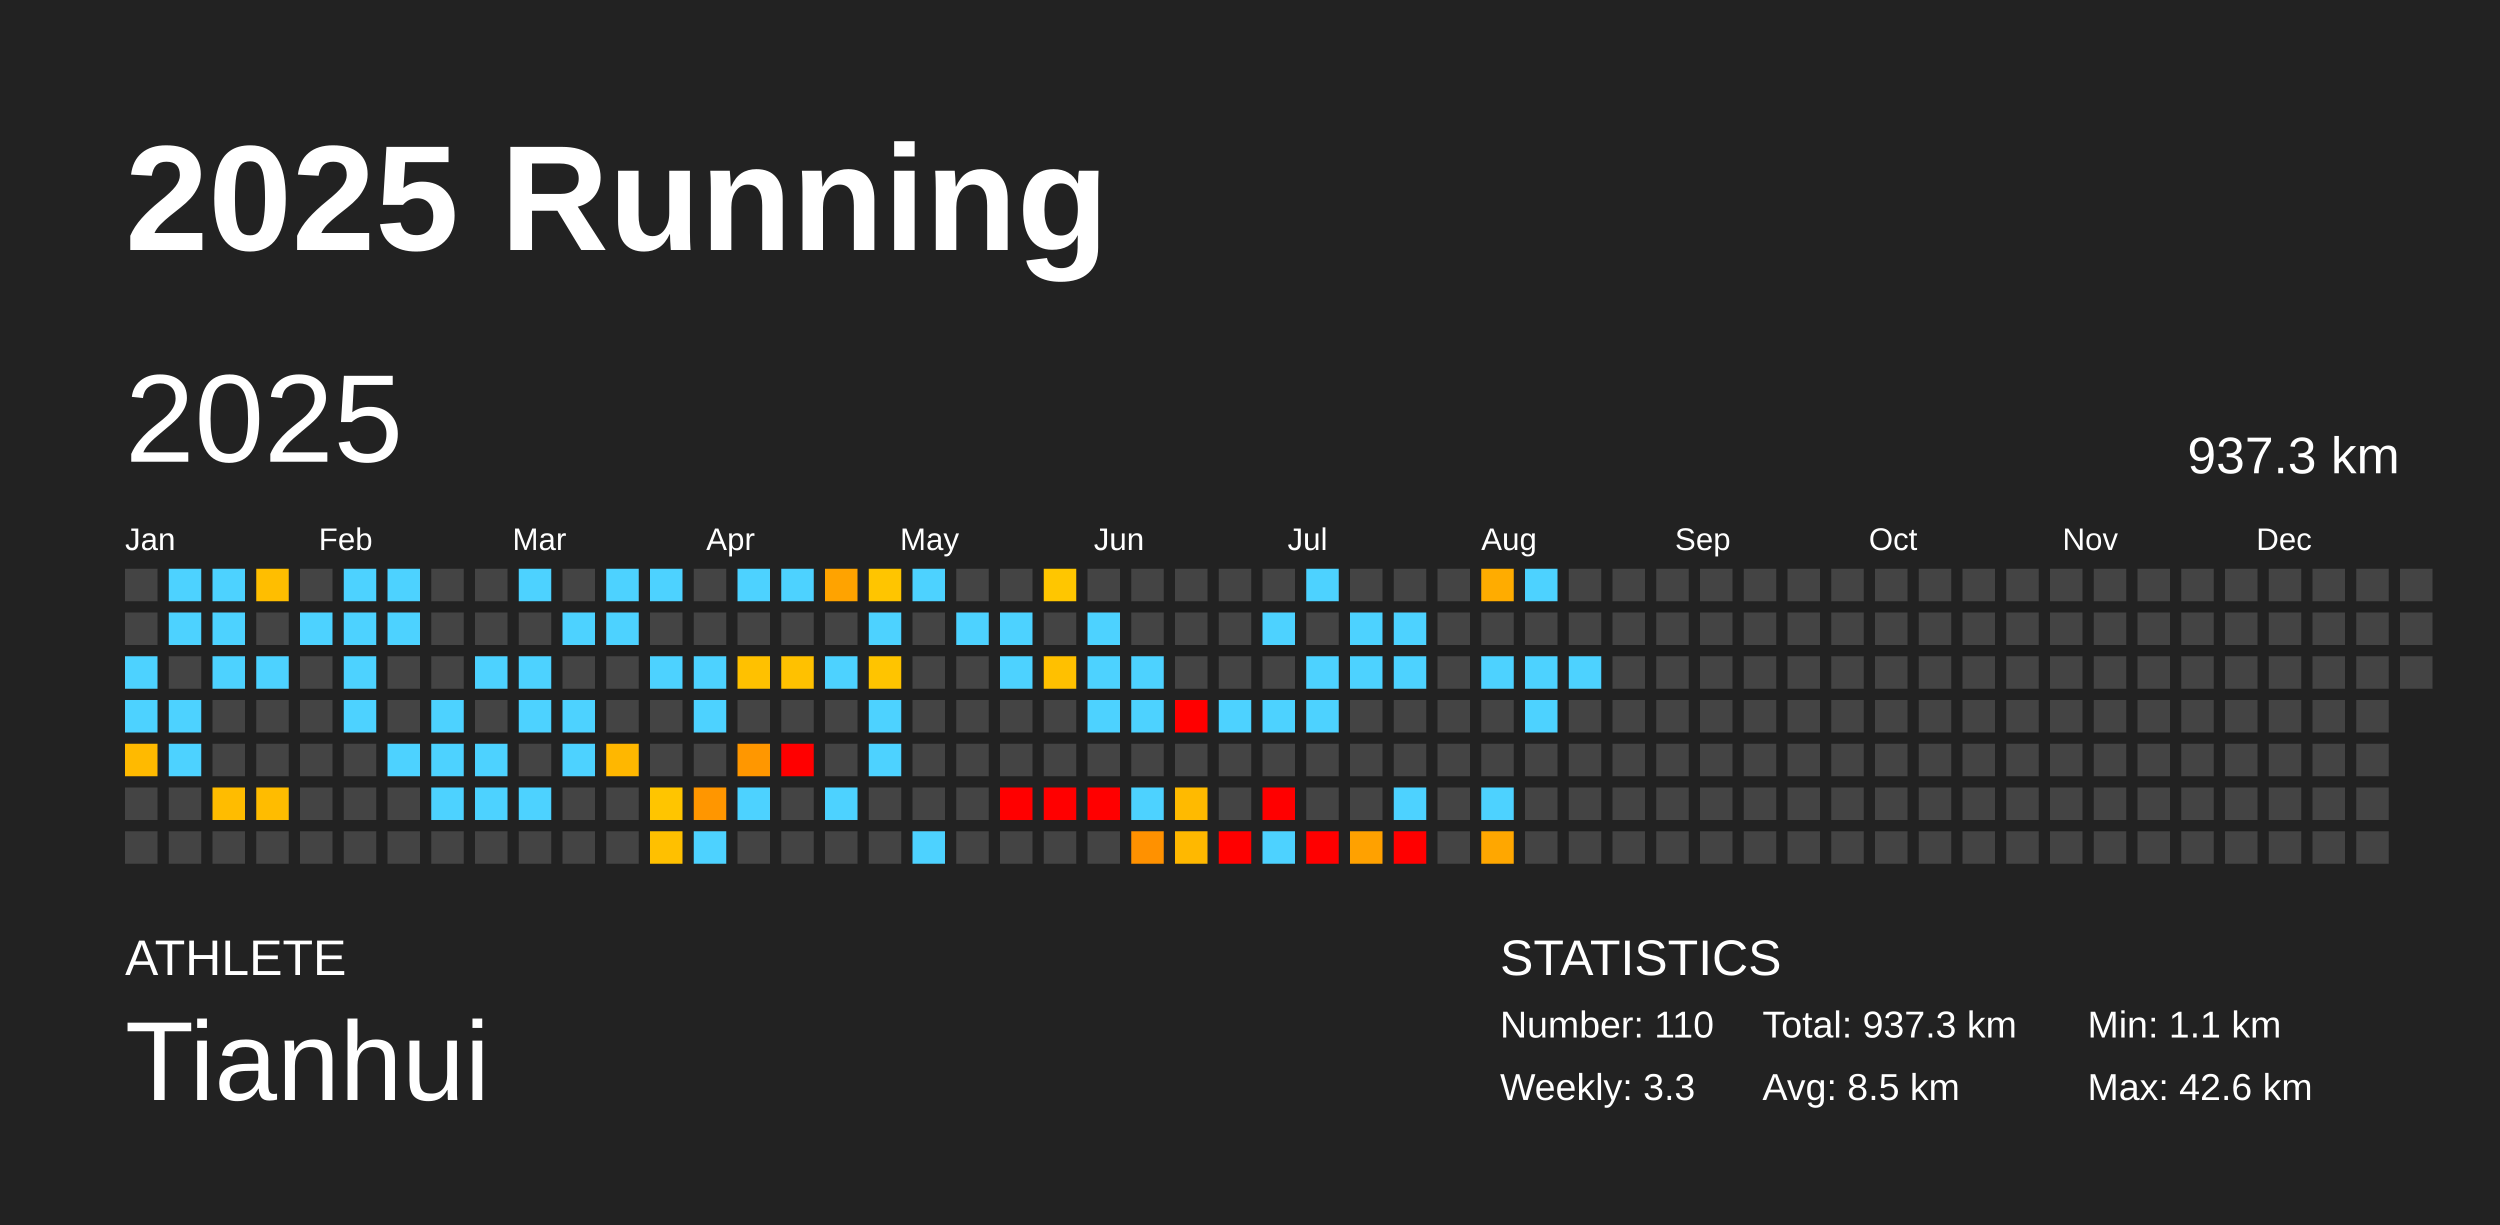
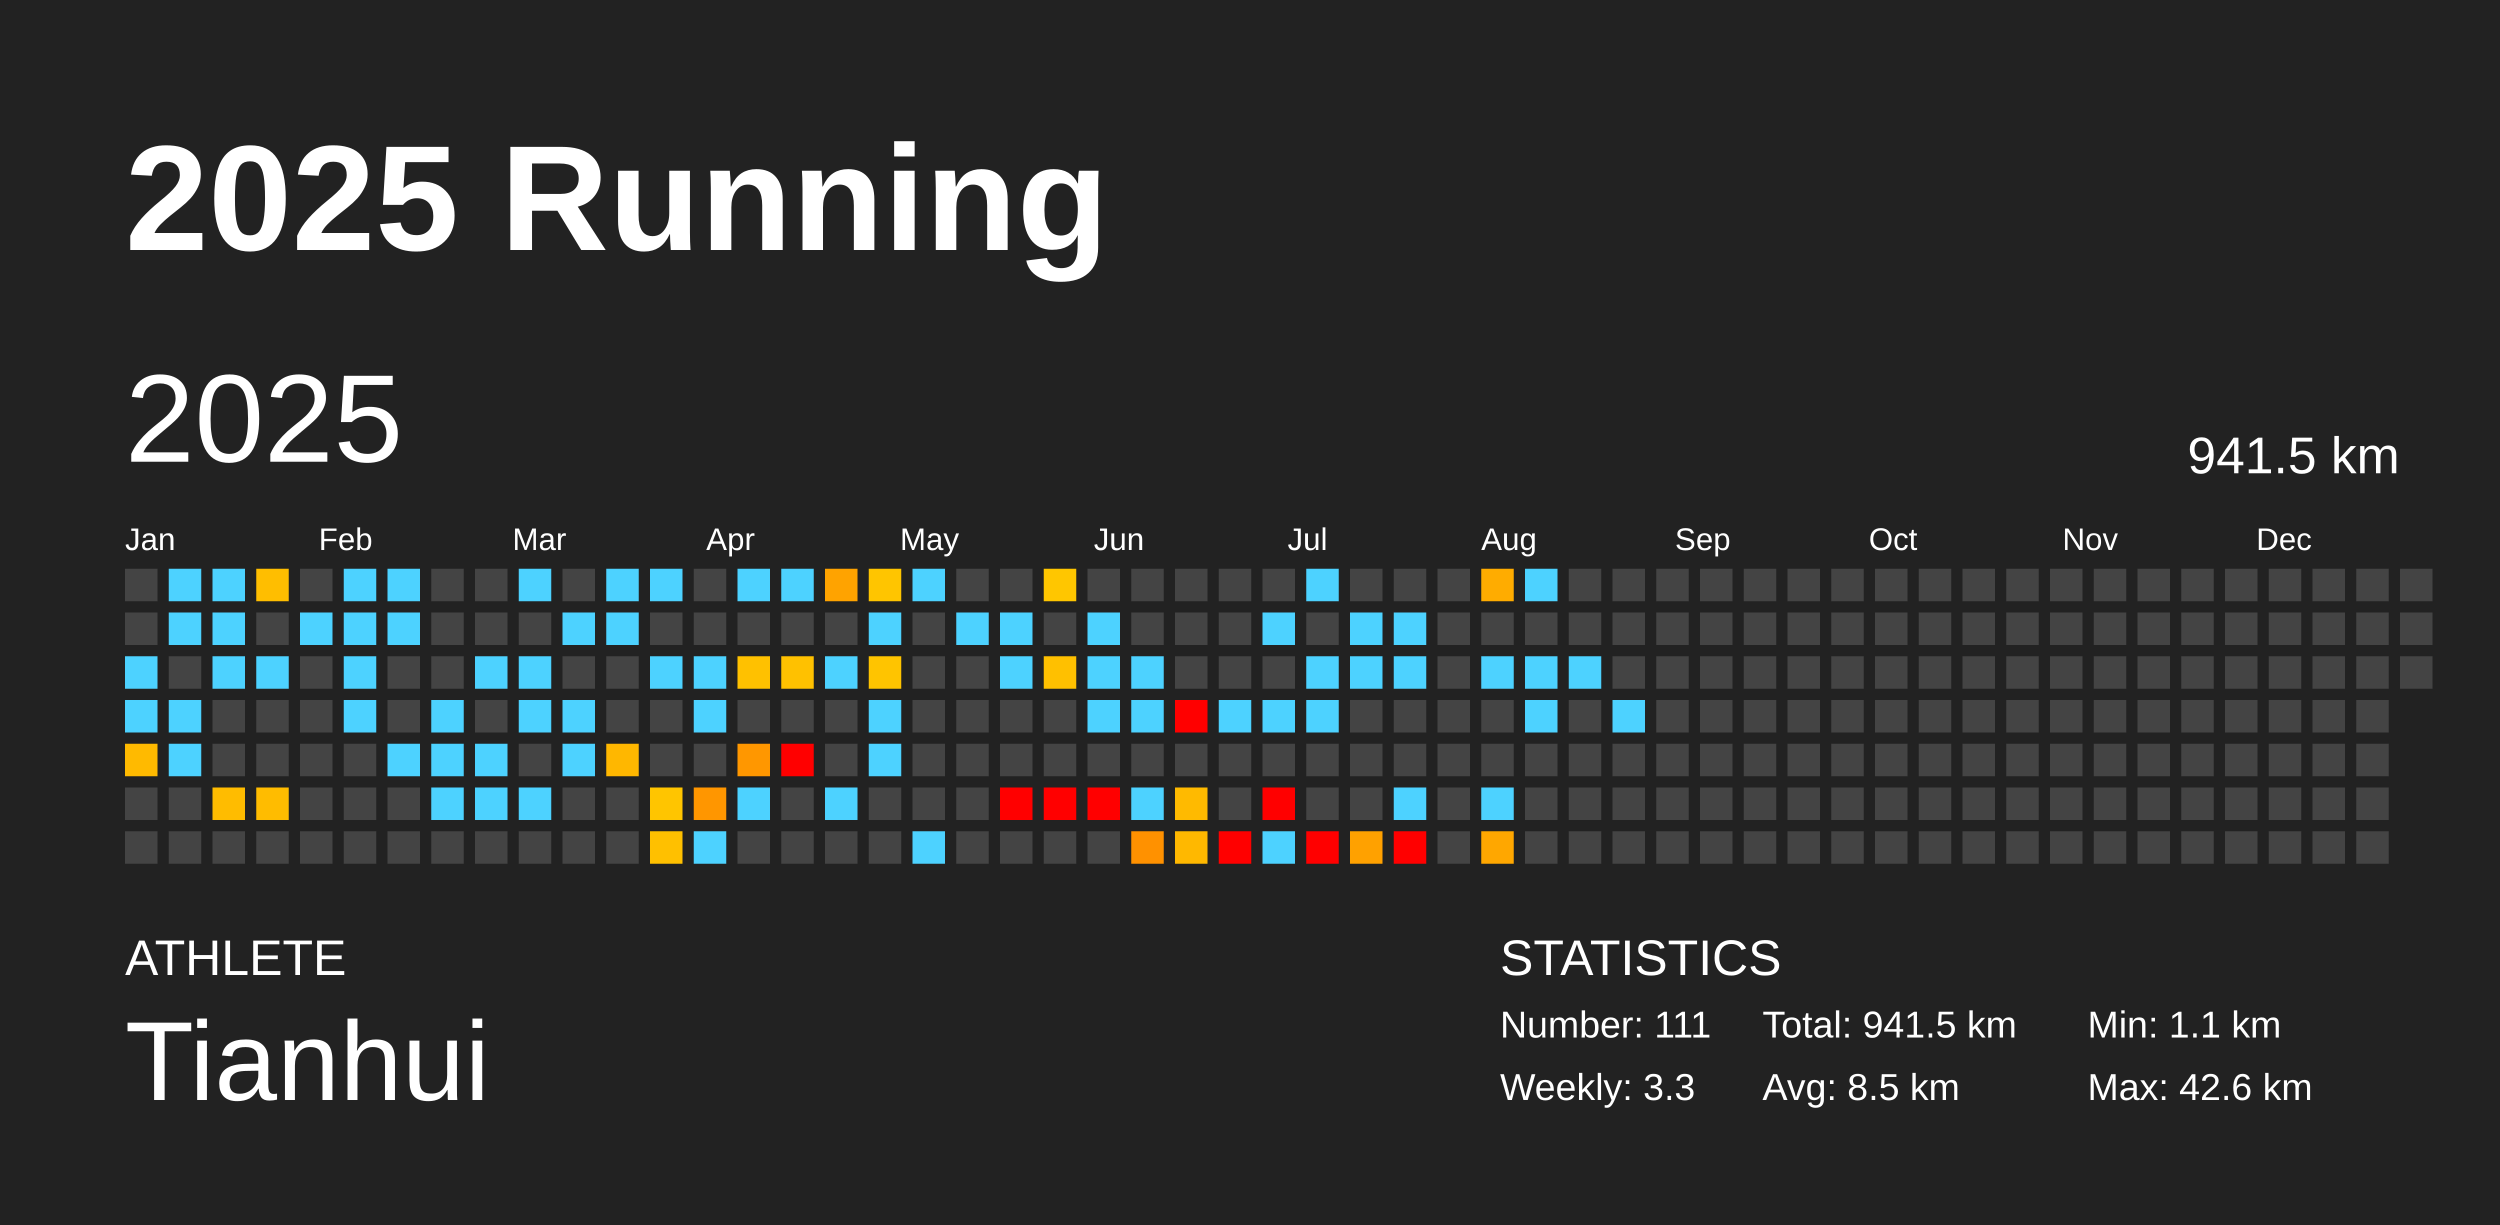
<svg xmlns="http://www.w3.org/2000/svg" baseProfile="full" height="98mm" version="1.1" viewBox="0,0,200,98" width="200mm">
  <defs />
  <rect fill="#222222" height="98" width="200" x="0" y="0" />
  <text fill="#FFFFFF" style="font-size:12px; font-family:Arial; font-weight:bold;" x="10" y="20">2025 Running</text>
  <text fill="#FFFFFF" style="font-size:4px; font-family:Arial" x="10" y="78">ATHLETE</text>
  <text fill="#FFFFFF" style="font-size:9px; font-family:Arial" x="10" y="88">Tianhui</text>
  <text fill="#FFFFFF" style="font-size:4px; font-family:Arial" x="120" y="78">STATISTICS</text>
-   <text fill="#FFFFFF" style="font-size:3px; font-family:Arial" x="120" y="83">Number: 110</text>
+   <text fill="#FFFFFF" style="font-size:3px; font-family:Arial" x="120" y="83">Number: 111</text>
  <text fill="#FFFFFF" style="font-size:3px; font-family:Arial" x="120" y="88">Weekly: 3.3</text>
-   <text fill="#FFFFFF" style="font-size:3px; font-family:Arial" x="141" y="83">Total: 937.3 km</text>
+   <text fill="#FFFFFF" style="font-size:3px; font-family:Arial" x="141" y="83">Total: 941.5 km</text>
  <text fill="#FFFFFF" style="font-size:3px; font-family:Arial" x="141" y="88">Avg: 8.5 km</text>
  <text fill="#FFFFFF" style="font-size:3px; font-family:Arial" x="167" y="83">Min: 1.1 km</text>
  <text fill="#FFFFFF" style="font-size:3px; font-family:Arial" x="167" y="88">Max: 42.6 km</text>
  <text dominant-baseline="hanging" fill="#FFFFFF" style="font-size:10.0px; font-family:Arial;" x="10" y="30">2025</text>
-   <text dominant-baseline="hanging" fill="#FFFFFF" style="font-size:4.125px; font-family:Arial;" x="175" y="35">937.3 km</text>
+   <text dominant-baseline="hanging" fill="#FFFFFF" style="font-size:4.125px; font-family:Arial;" x="175" y="35">941.5 km</text>
  <text fill="#FFFFFF" style="font-size:2.5px; font-family:Arial" x="10.0" y="44">Jan</text>
  <text fill="#FFFFFF" style="font-size:2.5px; font-family:Arial" x="25.5" y="44">Feb</text>
  <text fill="#FFFFFF" style="font-size:2.5px; font-family:Arial" x="41.0" y="44">Mar</text>
  <text fill="#FFFFFF" style="font-size:2.5px; font-family:Arial" x="56.5" y="44">Apr</text>
  <text fill="#FFFFFF" style="font-size:2.5px; font-family:Arial" x="72.0" y="44">May</text>
  <text fill="#FFFFFF" style="font-size:2.5px; font-family:Arial" x="87.5" y="44">Jun</text>
  <text fill="#FFFFFF" style="font-size:2.5px; font-family:Arial" x="103.0" y="44">Jul</text>
  <text fill="#FFFFFF" style="font-size:2.5px; font-family:Arial" x="118.5" y="44">Aug</text>
  <text fill="#FFFFFF" style="font-size:2.5px; font-family:Arial" x="134.0" y="44">Sep</text>
  <text fill="#FFFFFF" style="font-size:2.5px; font-family:Arial" x="149.5" y="44">Oct</text>
  <text fill="#FFFFFF" style="font-size:2.5px; font-family:Arial" x="165.0" y="44">Nov</text>
  <text fill="#FFFFFF" style="font-size:2.5px; font-family:Arial" x="180.5" y="44">Dec</text>
  <rect fill="#444444" height="2.6" width="2.6" x="10.0" y="45.5" />
  <rect fill="#444444" height="2.6" width="2.6" x="10.0" y="49.0" />
  <rect fill="#4dd2ff" height="2.6" width="2.6" x="10.0" y="52.5" />
  <rect fill="#4dd2ff" height="2.6" width="2.6" x="10.0" y="56.0" />
  <rect fill="#ffba00" height="2.6" width="2.6" x="10.0" y="59.5" />
  <rect fill="#444444" height="2.6" width="2.6" x="10.0" y="63.0" />
  <rect fill="#444444" height="2.6" width="2.6" x="10.0" y="66.5" />
  <rect fill="#4dd2ff" height="2.6" width="2.6" x="13.5" y="45.5" />
  <rect fill="#4dd2ff" height="2.6" width="2.6" x="13.5" y="49.0" />
  <rect fill="#444444" height="2.6" width="2.6" x="13.5" y="52.5" />
  <rect fill="#4dd2ff" height="2.6" width="2.6" x="13.5" y="56.0" />
  <rect fill="#4dd2ff" height="2.6" width="2.6" x="13.5" y="59.5" />
  <rect fill="#444444" height="2.6" width="2.6" x="13.5" y="63.0" />
  <rect fill="#444444" height="2.6" width="2.6" x="13.5" y="66.5" />
  <rect fill="#4dd2ff" height="2.6" width="2.6" x="17.0" y="45.5" />
  <rect fill="#4dd2ff" height="2.6" width="2.6" x="17.0" y="49.0" />
  <rect fill="#4dd2ff" height="2.6" width="2.6" x="17.0" y="52.5" />
  <rect fill="#444444" height="2.6" width="2.6" x="17.0" y="56.0" />
  <rect fill="#444444" height="2.6" width="2.6" x="17.0" y="59.5" />
  <rect fill="#ffbc00" height="2.6" width="2.6" x="17.0" y="63.0" />
  <rect fill="#444444" height="2.6" width="2.6" x="17.0" y="66.5" />
  <rect fill="#ffbe00" height="2.6" width="2.6" x="20.5" y="45.5" />
  <rect fill="#444444" height="2.6" width="2.6" x="20.5" y="49.0" />
  <rect fill="#4dd2ff" height="2.6" width="2.6" x="20.5" y="52.5" />
  <rect fill="#444444" height="2.6" width="2.6" x="20.5" y="56.0" />
  <rect fill="#444444" height="2.6" width="2.6" x="20.5" y="59.5" />
  <rect fill="#ffbc00" height="2.6" width="2.6" x="20.5" y="63.0" />
  <rect fill="#444444" height="2.6" width="2.6" x="20.5" y="66.5" />
  <rect fill="#444444" height="2.6" width="2.6" x="24.0" y="45.5" />
  <rect fill="#4dd2ff" height="2.6" width="2.6" x="24.0" y="49.0" />
  <rect fill="#444444" height="2.6" width="2.6" x="24.0" y="52.5" />
  <rect fill="#444444" height="2.6" width="2.6" x="24.0" y="56.0" />
  <rect fill="#444444" height="2.6" width="2.6" x="24.0" y="59.5" />
  <rect fill="#444444" height="2.6" width="2.6" x="24.0" y="63.0" />
  <rect fill="#444444" height="2.6" width="2.6" x="24.0" y="66.5" />
  <rect fill="#4dd2ff" height="2.6" width="2.6" x="27.5" y="45.5" />
  <rect fill="#4dd2ff" height="2.6" width="2.6" x="27.5" y="49.0" />
  <rect fill="#4dd2ff" height="2.6" width="2.6" x="27.5" y="52.5" />
  <rect fill="#4dd2ff" height="2.6" width="2.6" x="27.5" y="56.0" />
  <rect fill="#444444" height="2.6" width="2.6" x="27.5" y="59.5" />
  <rect fill="#444444" height="2.6" width="2.6" x="27.5" y="63.0" />
  <rect fill="#444444" height="2.6" width="2.6" x="27.5" y="66.5" />
  <rect fill="#4dd2ff" height="2.6" width="2.6" x="31.0" y="45.5" />
  <rect fill="#4dd2ff" height="2.6" width="2.6" x="31.0" y="49.0" />
  <rect fill="#444444" height="2.6" width="2.6" x="31.0" y="52.5" />
  <rect fill="#444444" height="2.6" width="2.6" x="31.0" y="56.0" />
  <rect fill="#4dd2ff" height="2.6" width="2.6" x="31.0" y="59.5" />
  <rect fill="#444444" height="2.6" width="2.6" x="31.0" y="63.0" />
  <rect fill="#444444" height="2.6" width="2.6" x="31.0" y="66.5" />
  <rect fill="#444444" height="2.6" width="2.6" x="34.5" y="45.5" />
  <rect fill="#444444" height="2.6" width="2.6" x="34.5" y="49.0" />
  <rect fill="#444444" height="2.6" width="2.6" x="34.5" y="52.5" />
  <rect fill="#4dd2ff" height="2.6" width="2.6" x="34.5" y="56.0" />
  <rect fill="#4dd2ff" height="2.6" width="2.6" x="34.5" y="59.5" />
  <rect fill="#4dd2ff" height="2.6" width="2.6" x="34.5" y="63.0" />
  <rect fill="#444444" height="2.6" width="2.6" x="34.5" y="66.5" />
  <rect fill="#444444" height="2.6" width="2.6" x="38.0" y="45.5" />
  <rect fill="#444444" height="2.6" width="2.6" x="38.0" y="49.0" />
  <rect fill="#4dd2ff" height="2.6" width="2.6" x="38.0" y="52.5" />
  <rect fill="#444444" height="2.6" width="2.6" x="38.0" y="56.0" />
  <rect fill="#4dd2ff" height="2.6" width="2.6" x="38.0" y="59.5" />
  <rect fill="#4dd2ff" height="2.6" width="2.6" x="38.0" y="63.0" />
  <rect fill="#444444" height="2.6" width="2.6" x="38.0" y="66.5" />
  <rect fill="#4dd2ff" height="2.6" width="2.6" x="41.5" y="45.5" />
  <rect fill="#444444" height="2.6" width="2.6" x="41.5" y="49.0" />
  <rect fill="#4dd2ff" height="2.6" width="2.6" x="41.5" y="52.5" />
  <rect fill="#4dd2ff" height="2.6" width="2.6" x="41.5" y="56.0" />
  <rect fill="#444444" height="2.6" width="2.6" x="41.5" y="59.5" />
  <rect fill="#4dd2ff" height="2.6" width="2.6" x="41.5" y="63.0" />
  <rect fill="#444444" height="2.6" width="2.6" x="41.5" y="66.5" />
  <rect fill="#444444" height="2.6" width="2.6" x="45.0" y="45.5" />
  <rect fill="#4dd2ff" height="2.6" width="2.6" x="45.0" y="49.0" />
  <rect fill="#444444" height="2.6" width="2.6" x="45.0" y="52.5" />
  <rect fill="#4dd2ff" height="2.6" width="2.6" x="45.0" y="56.0" />
  <rect fill="#4dd2ff" height="2.6" width="2.6" x="45.0" y="59.5" />
  <rect fill="#444444" height="2.6" width="2.6" x="45.0" y="63.0" />
  <rect fill="#444444" height="2.6" width="2.6" x="45.0" y="66.5" />
  <rect fill="#4dd2ff" height="2.6" width="2.6" x="48.5" y="45.5" />
  <rect fill="#4dd2ff" height="2.6" width="2.6" x="48.5" y="49.0" />
  <rect fill="#444444" height="2.6" width="2.6" x="48.5" y="52.5" />
  <rect fill="#444444" height="2.6" width="2.6" x="48.5" y="56.0" />
  <rect fill="#ffb700" height="2.6" width="2.6" x="48.5" y="59.5" />
  <rect fill="#444444" height="2.6" width="2.6" x="48.5" y="63.0" />
  <rect fill="#444444" height="2.6" width="2.6" x="48.5" y="66.5" />
  <rect fill="#4dd2ff" height="2.6" width="2.6" x="52.0" y="45.5" />
  <rect fill="#444444" height="2.6" width="2.6" x="52.0" y="49.0" />
  <rect fill="#4dd2ff" height="2.6" width="2.6" x="52.0" y="52.5" />
  <rect fill="#444444" height="2.6" width="2.6" x="52.0" y="56.0" />
  <rect fill="#444444" height="2.6" width="2.6" x="52.0" y="59.5" />
  <rect fill="#ffc500" height="2.6" width="2.6" x="52.0" y="63.0" />
  <rect fill="#ffc000" height="2.6" width="2.6" x="52.0" y="66.5" />
  <rect fill="#444444" height="2.6" width="2.6" x="55.5" y="45.5" />
  <rect fill="#444444" height="2.6" width="2.6" x="55.5" y="49.0" />
  <rect fill="#4dd2ff" height="2.6" width="2.6" x="55.5" y="52.5" />
  <rect fill="#4dd2ff" height="2.6" width="2.6" x="55.5" y="56.0" />
  <rect fill="#444444" height="2.6" width="2.6" x="55.5" y="59.5" />
  <rect fill="#ff9600" height="2.6" width="2.6" x="55.5" y="63.0" />
  <rect fill="#4dd2ff" height="2.6" width="2.6" x="55.5" y="66.5" />
  <rect fill="#4dd2ff" height="2.6" width="2.6" x="59.0" y="45.5" />
  <rect fill="#444444" height="2.6" width="2.6" x="59.0" y="49.0" />
  <rect fill="#ffc100" height="2.6" width="2.6" x="59.0" y="52.5" />
  <rect fill="#444444" height="2.6" width="2.6" x="59.0" y="56.0" />
  <rect fill="#ff9700" height="2.6" width="2.6" x="59.0" y="59.5" />
  <rect fill="#4dd2ff" height="2.6" width="2.6" x="59.0" y="63.0" />
  <rect fill="#444444" height="2.6" width="2.6" x="59.0" y="66.5" />
  <rect fill="#4dd2ff" height="2.6" width="2.6" x="62.5" y="45.5" />
  <rect fill="#444444" height="2.6" width="2.6" x="62.5" y="49.0" />
  <rect fill="#ffc100" height="2.6" width="2.6" x="62.5" y="52.5" />
  <rect fill="#444444" height="2.6" width="2.6" x="62.5" y="56.0" />
  <rect fill="red" height="2.6" width="2.6" x="62.5" y="59.5" />
  <rect fill="#444444" height="2.6" width="2.6" x="62.5" y="63.0" />
  <rect fill="#444444" height="2.6" width="2.6" x="62.5" y="66.5" />
  <rect fill="#ffa300" height="2.6" width="2.6" x="66.0" y="45.5" />
  <rect fill="#444444" height="2.6" width="2.6" x="66.0" y="49.0" />
  <rect fill="#4dd2ff" height="2.6" width="2.6" x="66.0" y="52.5" />
  <rect fill="#444444" height="2.6" width="2.6" x="66.0" y="56.0" />
  <rect fill="#444444" height="2.6" width="2.6" x="66.0" y="59.5" />
  <rect fill="#4dd2ff" height="2.6" width="2.6" x="66.0" y="63.0" />
  <rect fill="#444444" height="2.6" width="2.6" x="66.0" y="66.5" />
  <rect fill="#ffc500" height="2.6" width="2.6" x="69.5" y="45.5" />
  <rect fill="#4dd2ff" height="2.6" width="2.6" x="69.5" y="49.0" />
  <rect fill="#ffc400" height="2.6" width="2.6" x="69.5" y="52.5" />
  <rect fill="#4dd2ff" height="2.6" width="2.6" x="69.5" y="56.0" />
  <rect fill="#4dd2ff" height="2.6" width="2.6" x="69.5" y="59.5" />
  <rect fill="#444444" height="2.6" width="2.6" x="69.5" y="63.0" />
  <rect fill="#444444" height="2.6" width="2.6" x="69.5" y="66.5" />
  <rect fill="#4dd2ff" height="2.6" width="2.6" x="73.0" y="45.5" />
  <rect fill="#444444" height="2.6" width="2.6" x="73.0" y="49.0" />
  <rect fill="#444444" height="2.6" width="2.6" x="73.0" y="52.5" />
  <rect fill="#444444" height="2.6" width="2.6" x="73.0" y="56.0" />
  <rect fill="#444444" height="2.6" width="2.6" x="73.0" y="59.5" />
  <rect fill="#444444" height="2.6" width="2.6" x="73.0" y="63.0" />
  <rect fill="#4dd2ff" height="2.6" width="2.6" x="73.0" y="66.5" />
  <rect fill="#444444" height="2.6" width="2.6" x="76.5" y="45.5" />
  <rect fill="#4dd2ff" height="2.6" width="2.6" x="76.5" y="49.0" />
  <rect fill="#444444" height="2.6" width="2.6" x="76.5" y="52.5" />
  <rect fill="#444444" height="2.6" width="2.6" x="76.5" y="56.0" />
  <rect fill="#444444" height="2.6" width="2.6" x="76.5" y="59.5" />
  <rect fill="#444444" height="2.6" width="2.6" x="76.5" y="63.0" />
  <rect fill="#444444" height="2.6" width="2.6" x="76.5" y="66.5" />
  <rect fill="#444444" height="2.6" width="2.6" x="80.0" y="45.5" />
  <rect fill="#4dd2ff" height="2.6" width="2.6" x="80.0" y="49.0" />
  <rect fill="#4dd2ff" height="2.6" width="2.6" x="80.0" y="52.5" />
  <rect fill="#444444" height="2.6" width="2.6" x="80.0" y="56.0" />
  <rect fill="#444444" height="2.6" width="2.6" x="80.0" y="59.5" />
  <rect fill="red" height="2.6" width="2.6" x="80.0" y="63.0" />
  <rect fill="#444444" height="2.6" width="2.6" x="80.0" y="66.5" />
  <rect fill="#ffc600" height="2.6" width="2.6" x="83.5" y="45.5" />
  <rect fill="#444444" height="2.6" width="2.6" x="83.5" y="49.0" />
  <rect fill="#ffc000" height="2.6" width="2.6" x="83.5" y="52.5" />
  <rect fill="#444444" height="2.6" width="2.6" x="83.5" y="56.0" />
  <rect fill="#444444" height="2.6" width="2.6" x="83.5" y="59.5" />
  <rect fill="red" height="2.6" width="2.6" x="83.5" y="63.0" />
  <rect fill="#444444" height="2.6" width="2.6" x="83.5" y="66.5" />
  <rect fill="#444444" height="2.6" width="2.6" x="87.0" y="45.5" />
  <rect fill="#4dd2ff" height="2.6" width="2.6" x="87.0" y="49.0" />
  <rect fill="#4dd2ff" height="2.6" width="2.6" x="87.0" y="52.5" />
  <rect fill="#4dd2ff" height="2.6" width="2.6" x="87.0" y="56.0" />
  <rect fill="#444444" height="2.6" width="2.6" x="87.0" y="59.5" />
  <rect fill="red" height="2.6" width="2.6" x="87.0" y="63.0" />
  <rect fill="#444444" height="2.6" width="2.6" x="87.0" y="66.5" />
  <rect fill="#444444" height="2.6" width="2.6" x="90.5" y="45.5" />
  <rect fill="#444444" height="2.6" width="2.6" x="90.5" y="49.0" />
  <rect fill="#4dd2ff" height="2.6" width="2.6" x="90.5" y="52.5" />
  <rect fill="#4dd2ff" height="2.6" width="2.6" x="90.5" y="56.0" />
  <rect fill="#444444" height="2.6" width="2.6" x="90.5" y="59.5" />
  <rect fill="#4dd2ff" height="2.6" width="2.6" x="90.5" y="63.0" />
  <rect fill="#ff9100" height="2.6" width="2.6" x="90.5" y="66.5" />
  <rect fill="#444444" height="2.6" width="2.6" x="94.0" y="45.5" />
  <rect fill="#444444" height="2.6" width="2.6" x="94.0" y="49.0" />
  <rect fill="#444444" height="2.6" width="2.6" x="94.0" y="52.5" />
  <rect fill="red" height="2.6" width="2.6" x="94.0" y="56.0" />
  <rect fill="#444444" height="2.6" width="2.6" x="94.0" y="59.5" />
  <rect fill="#ffba00" height="2.6" width="2.6" x="94.0" y="63.0" />
  <rect fill="#ffb800" height="2.6" width="2.6" x="94.0" y="66.5" />
  <rect fill="#444444" height="2.6" width="2.6" x="97.5" y="45.5" />
  <rect fill="#444444" height="2.6" width="2.6" x="97.5" y="49.0" />
  <rect fill="#444444" height="2.6" width="2.6" x="97.5" y="52.5" />
  <rect fill="#4dd2ff" height="2.6" width="2.6" x="97.5" y="56.0" />
  <rect fill="#444444" height="2.6" width="2.6" x="97.5" y="59.5" />
  <rect fill="#444444" height="2.6" width="2.6" x="97.5" y="63.0" />
  <rect fill="red" height="2.6" width="2.6" x="97.5" y="66.5" />
  <rect fill="#444444" height="2.6" width="2.6" x="101.0" y="45.5" />
  <rect fill="#4dd2ff" height="2.6" width="2.6" x="101.0" y="49.0" />
  <rect fill="#444444" height="2.6" width="2.6" x="101.0" y="52.5" />
  <rect fill="#4dd2ff" height="2.6" width="2.6" x="101.0" y="56.0" />
  <rect fill="#444444" height="2.6" width="2.6" x="101.0" y="59.5" />
  <rect fill="red" height="2.6" width="2.6" x="101.0" y="63.0" />
  <rect fill="#4dd2ff" height="2.6" width="2.6" x="101.0" y="66.5" />
  <rect fill="#4dd2ff" height="2.6" width="2.6" x="104.5" y="45.5" />
  <rect fill="#444444" height="2.6" width="2.6" x="104.5" y="49.0" />
  <rect fill="#4dd2ff" height="2.6" width="2.6" x="104.5" y="52.5" />
  <rect fill="#4dd2ff" height="2.6" width="2.6" x="104.5" y="56.0" />
  <rect fill="#444444" height="2.6" width="2.6" x="104.5" y="59.5" />
  <rect fill="#444444" height="2.6" width="2.6" x="104.5" y="63.0" />
  <rect fill="red" height="2.6" width="2.6" x="104.5" y="66.5" />
  <rect fill="#444444" height="2.6" width="2.6" x="108.0" y="45.5" />
  <rect fill="#4dd2ff" height="2.6" width="2.6" x="108.0" y="49.0" />
  <rect fill="#4dd2ff" height="2.6" width="2.6" x="108.0" y="52.5" />
  <rect fill="#444444" height="2.6" width="2.6" x="108.0" y="56.0" />
  <rect fill="#444444" height="2.6" width="2.6" x="108.0" y="59.5" />
  <rect fill="#444444" height="2.6" width="2.6" x="108.0" y="63.0" />
  <rect fill="#ffa100" height="2.6" width="2.6" x="108.0" y="66.5" />
  <rect fill="#444444" height="2.6" width="2.6" x="111.5" y="45.5" />
  <rect fill="#4dd2ff" height="2.6" width="2.6" x="111.5" y="49.0" />
  <rect fill="#4dd2ff" height="2.6" width="2.6" x="111.5" y="52.5" />
  <rect fill="#444444" height="2.6" width="2.6" x="111.5" y="56.0" />
  <rect fill="#444444" height="2.6" width="2.6" x="111.5" y="59.5" />
  <rect fill="#4dd2ff" height="2.6" width="2.6" x="111.5" y="63.0" />
  <rect fill="red" height="2.6" width="2.6" x="111.5" y="66.5" />
  <rect fill="#444444" height="2.6" width="2.6" x="115.0" y="45.5" />
  <rect fill="#444444" height="2.6" width="2.6" x="115.0" y="49.0" />
  <rect fill="#444444" height="2.6" width="2.6" x="115.0" y="52.5" />
  <rect fill="#444444" height="2.6" width="2.6" x="115.0" y="56.0" />
  <rect fill="#444444" height="2.6" width="2.6" x="115.0" y="59.5" />
  <rect fill="#444444" height="2.6" width="2.6" x="115.0" y="63.0" />
  <rect fill="#444444" height="2.6" width="2.6" x="115.0" y="66.5" />
  <rect fill="#ffac00" height="2.6" width="2.6" x="118.5" y="45.5" />
  <rect fill="#444444" height="2.6" width="2.6" x="118.5" y="49.0" />
  <rect fill="#4dd2ff" height="2.6" width="2.6" x="118.5" y="52.5" />
  <rect fill="#444444" height="2.6" width="2.6" x="118.5" y="56.0" />
  <rect fill="#444444" height="2.6" width="2.6" x="118.5" y="59.5" />
  <rect fill="#4dd2ff" height="2.6" width="2.6" x="118.5" y="63.0" />
  <rect fill="#ffa700" height="2.6" width="2.6" x="118.5" y="66.5" />
  <rect fill="#4dd2ff" height="2.6" width="2.6" x="122.0" y="45.5" />
  <rect fill="#444444" height="2.6" width="2.6" x="122.0" y="49.0" />
  <rect fill="#4dd2ff" height="2.6" width="2.6" x="122.0" y="52.5" />
  <rect fill="#4dd2ff" height="2.6" width="2.6" x="122.0" y="56.0" />
  <rect fill="#444444" height="2.6" width="2.6" x="122.0" y="59.5" />
  <rect fill="#444444" height="2.6" width="2.6" x="122.0" y="63.0" />
  <rect fill="#444444" height="2.6" width="2.6" x="122.0" y="66.5" />
  <rect fill="#444444" height="2.6" width="2.6" x="125.5" y="45.5" />
  <rect fill="#444444" height="2.6" width="2.6" x="125.5" y="49.0" />
  <rect fill="#4dd2ff" height="2.6" width="2.6" x="125.5" y="52.5" />
  <rect fill="#444444" height="2.6" width="2.6" x="125.5" y="56.0" />
  <rect fill="#444444" height="2.6" width="2.6" x="125.5" y="59.5" />
  <rect fill="#444444" height="2.6" width="2.6" x="125.5" y="63.0" />
  <rect fill="#444444" height="2.6" width="2.6" x="125.5" y="66.5" />
  <rect fill="#444444" height="2.6" width="2.6" x="129.0" y="45.5" />
  <rect fill="#444444" height="2.6" width="2.6" x="129.0" y="49.0" />
  <rect fill="#444444" height="2.6" width="2.6" x="129.0" y="52.5" />
-   <rect fill="#444444" height="2.6" width="2.6" x="129.0" y="56.0" />
+   <rect fill="#4dd2ff" height="2.6" width="2.6" x="129.0" y="56.0" />
  <rect fill="#444444" height="2.6" width="2.6" x="129.0" y="59.5" />
  <rect fill="#444444" height="2.6" width="2.6" x="129.0" y="63.0" />
  <rect fill="#444444" height="2.6" width="2.6" x="129.0" y="66.5" />
  <rect fill="#444444" height="2.6" width="2.6" x="132.5" y="45.5" />
  <rect fill="#444444" height="2.6" width="2.6" x="132.5" y="49.0" />
  <rect fill="#444444" height="2.6" width="2.6" x="132.5" y="52.5" />
  <rect fill="#444444" height="2.6" width="2.6" x="132.5" y="56.0" />
  <rect fill="#444444" height="2.6" width="2.6" x="132.5" y="59.5" />
  <rect fill="#444444" height="2.6" width="2.6" x="132.5" y="63.0" />
  <rect fill="#444444" height="2.6" width="2.6" x="132.5" y="66.5" />
  <rect fill="#444444" height="2.6" width="2.6" x="136.0" y="45.5" />
  <rect fill="#444444" height="2.6" width="2.6" x="136.0" y="49.0" />
  <rect fill="#444444" height="2.6" width="2.6" x="136.0" y="52.5" />
  <rect fill="#444444" height="2.6" width="2.6" x="136.0" y="56.0" />
  <rect fill="#444444" height="2.6" width="2.6" x="136.0" y="59.5" />
  <rect fill="#444444" height="2.6" width="2.6" x="136.0" y="63.0" />
  <rect fill="#444444" height="2.6" width="2.6" x="136.0" y="66.5" />
  <rect fill="#444444" height="2.6" width="2.6" x="139.5" y="45.5" />
  <rect fill="#444444" height="2.6" width="2.6" x="139.5" y="49.0" />
  <rect fill="#444444" height="2.6" width="2.6" x="139.5" y="52.5" />
  <rect fill="#444444" height="2.6" width="2.6" x="139.5" y="56.0" />
  <rect fill="#444444" height="2.6" width="2.6" x="139.5" y="59.5" />
  <rect fill="#444444" height="2.6" width="2.6" x="139.5" y="63.0" />
  <rect fill="#444444" height="2.6" width="2.6" x="139.5" y="66.5" />
  <rect fill="#444444" height="2.6" width="2.6" x="143.0" y="45.5" />
  <rect fill="#444444" height="2.6" width="2.6" x="143.0" y="49.0" />
  <rect fill="#444444" height="2.6" width="2.6" x="143.0" y="52.5" />
  <rect fill="#444444" height="2.6" width="2.6" x="143.0" y="56.0" />
  <rect fill="#444444" height="2.6" width="2.6" x="143.0" y="59.5" />
  <rect fill="#444444" height="2.6" width="2.6" x="143.0" y="63.0" />
  <rect fill="#444444" height="2.6" width="2.6" x="143.0" y="66.5" />
  <rect fill="#444444" height="2.6" width="2.6" x="146.5" y="45.5" />
  <rect fill="#444444" height="2.6" width="2.6" x="146.5" y="49.0" />
  <rect fill="#444444" height="2.6" width="2.6" x="146.5" y="52.5" />
  <rect fill="#444444" height="2.6" width="2.6" x="146.5" y="56.0" />
  <rect fill="#444444" height="2.6" width="2.6" x="146.5" y="59.5" />
  <rect fill="#444444" height="2.6" width="2.6" x="146.5" y="63.0" />
  <rect fill="#444444" height="2.6" width="2.6" x="146.5" y="66.5" />
  <rect fill="#444444" height="2.6" width="2.6" x="150.0" y="45.5" />
  <rect fill="#444444" height="2.6" width="2.6" x="150.0" y="49.0" />
  <rect fill="#444444" height="2.6" width="2.6" x="150.0" y="52.5" />
  <rect fill="#444444" height="2.6" width="2.6" x="150.0" y="56.0" />
  <rect fill="#444444" height="2.6" width="2.6" x="150.0" y="59.5" />
  <rect fill="#444444" height="2.6" width="2.6" x="150.0" y="63.0" />
  <rect fill="#444444" height="2.6" width="2.6" x="150.0" y="66.5" />
  <rect fill="#444444" height="2.6" width="2.6" x="153.5" y="45.5" />
  <rect fill="#444444" height="2.6" width="2.6" x="153.5" y="49.0" />
  <rect fill="#444444" height="2.6" width="2.6" x="153.5" y="52.5" />
  <rect fill="#444444" height="2.6" width="2.6" x="153.5" y="56.0" />
  <rect fill="#444444" height="2.6" width="2.6" x="153.5" y="59.5" />
  <rect fill="#444444" height="2.6" width="2.6" x="153.5" y="63.0" />
  <rect fill="#444444" height="2.6" width="2.6" x="153.5" y="66.5" />
  <rect fill="#444444" height="2.6" width="2.6" x="157.0" y="45.5" />
  <rect fill="#444444" height="2.6" width="2.6" x="157.0" y="49.0" />
  <rect fill="#444444" height="2.6" width="2.6" x="157.0" y="52.5" />
  <rect fill="#444444" height="2.6" width="2.6" x="157.0" y="56.0" />
  <rect fill="#444444" height="2.6" width="2.6" x="157.0" y="59.5" />
  <rect fill="#444444" height="2.6" width="2.6" x="157.0" y="63.0" />
  <rect fill="#444444" height="2.6" width="2.6" x="157.0" y="66.5" />
  <rect fill="#444444" height="2.6" width="2.6" x="160.5" y="45.5" />
  <rect fill="#444444" height="2.6" width="2.6" x="160.5" y="49.0" />
  <rect fill="#444444" height="2.6" width="2.6" x="160.5" y="52.5" />
  <rect fill="#444444" height="2.6" width="2.6" x="160.5" y="56.0" />
  <rect fill="#444444" height="2.6" width="2.6" x="160.5" y="59.5" />
  <rect fill="#444444" height="2.6" width="2.6" x="160.5" y="63.0" />
  <rect fill="#444444" height="2.6" width="2.6" x="160.5" y="66.5" />
  <rect fill="#444444" height="2.6" width="2.6" x="164.0" y="45.5" />
  <rect fill="#444444" height="2.6" width="2.6" x="164.0" y="49.0" />
  <rect fill="#444444" height="2.6" width="2.6" x="164.0" y="52.5" />
  <rect fill="#444444" height="2.6" width="2.6" x="164.0" y="56.0" />
  <rect fill="#444444" height="2.6" width="2.6" x="164.0" y="59.5" />
  <rect fill="#444444" height="2.6" width="2.6" x="164.0" y="63.0" />
  <rect fill="#444444" height="2.6" width="2.6" x="164.0" y="66.5" />
  <rect fill="#444444" height="2.6" width="2.6" x="167.5" y="45.5" />
  <rect fill="#444444" height="2.6" width="2.6" x="167.5" y="49.0" />
  <rect fill="#444444" height="2.6" width="2.6" x="167.5" y="52.5" />
  <rect fill="#444444" height="2.6" width="2.6" x="167.5" y="56.0" />
  <rect fill="#444444" height="2.6" width="2.6" x="167.5" y="59.5" />
  <rect fill="#444444" height="2.6" width="2.6" x="167.5" y="63.0" />
  <rect fill="#444444" height="2.6" width="2.6" x="167.5" y="66.5" />
  <rect fill="#444444" height="2.6" width="2.6" x="171.0" y="45.5" />
  <rect fill="#444444" height="2.6" width="2.6" x="171.0" y="49.0" />
  <rect fill="#444444" height="2.6" width="2.6" x="171.0" y="52.5" />
  <rect fill="#444444" height="2.6" width="2.6" x="171.0" y="56.0" />
  <rect fill="#444444" height="2.6" width="2.6" x="171.0" y="59.5" />
  <rect fill="#444444" height="2.6" width="2.6" x="171.0" y="63.0" />
  <rect fill="#444444" height="2.6" width="2.6" x="171.0" y="66.5" />
  <rect fill="#444444" height="2.6" width="2.6" x="174.5" y="45.5" />
  <rect fill="#444444" height="2.6" width="2.6" x="174.5" y="49.0" />
  <rect fill="#444444" height="2.6" width="2.6" x="174.5" y="52.5" />
  <rect fill="#444444" height="2.6" width="2.6" x="174.5" y="56.0" />
  <rect fill="#444444" height="2.6" width="2.6" x="174.5" y="59.5" />
  <rect fill="#444444" height="2.6" width="2.6" x="174.5" y="63.0" />
  <rect fill="#444444" height="2.6" width="2.6" x="174.5" y="66.5" />
  <rect fill="#444444" height="2.6" width="2.6" x="178.0" y="45.5" />
  <rect fill="#444444" height="2.6" width="2.6" x="178.0" y="49.0" />
  <rect fill="#444444" height="2.6" width="2.6" x="178.0" y="52.5" />
  <rect fill="#444444" height="2.6" width="2.6" x="178.0" y="56.0" />
  <rect fill="#444444" height="2.6" width="2.6" x="178.0" y="59.5" />
  <rect fill="#444444" height="2.6" width="2.6" x="178.0" y="63.0" />
  <rect fill="#444444" height="2.6" width="2.6" x="178.0" y="66.5" />
  <rect fill="#444444" height="2.6" width="2.6" x="181.5" y="45.5" />
  <rect fill="#444444" height="2.6" width="2.6" x="181.5" y="49.0" />
  <rect fill="#444444" height="2.6" width="2.6" x="181.5" y="52.5" />
  <rect fill="#444444" height="2.6" width="2.6" x="181.5" y="56.0" />
  <rect fill="#444444" height="2.6" width="2.6" x="181.5" y="59.5" />
  <rect fill="#444444" height="2.6" width="2.6" x="181.5" y="63.0" />
  <rect fill="#444444" height="2.6" width="2.6" x="181.5" y="66.5" />
  <rect fill="#444444" height="2.6" width="2.6" x="185.0" y="45.5" />
  <rect fill="#444444" height="2.6" width="2.6" x="185.0" y="49.0" />
  <rect fill="#444444" height="2.6" width="2.6" x="185.0" y="52.5" />
  <rect fill="#444444" height="2.6" width="2.6" x="185.0" y="56.0" />
  <rect fill="#444444" height="2.6" width="2.6" x="185.0" y="59.5" />
  <rect fill="#444444" height="2.6" width="2.6" x="185.0" y="63.0" />
  <rect fill="#444444" height="2.6" width="2.6" x="185.0" y="66.5" />
  <rect fill="#444444" height="2.6" width="2.6" x="188.5" y="45.5" />
  <rect fill="#444444" height="2.6" width="2.6" x="188.5" y="49.0" />
  <rect fill="#444444" height="2.6" width="2.6" x="188.5" y="52.5" />
  <rect fill="#444444" height="2.6" width="2.6" x="188.5" y="56.0" />
  <rect fill="#444444" height="2.6" width="2.6" x="188.5" y="59.5" />
  <rect fill="#444444" height="2.6" width="2.6" x="188.5" y="63.0" />
  <rect fill="#444444" height="2.6" width="2.6" x="188.5" y="66.5" />
  <rect fill="#444444" height="2.6" width="2.6" x="192.0" y="45.5" />
  <rect fill="#444444" height="2.6" width="2.6" x="192.0" y="49.0" />
  <rect fill="#444444" height="2.6" width="2.6" x="192.0" y="52.5" />
</svg>
